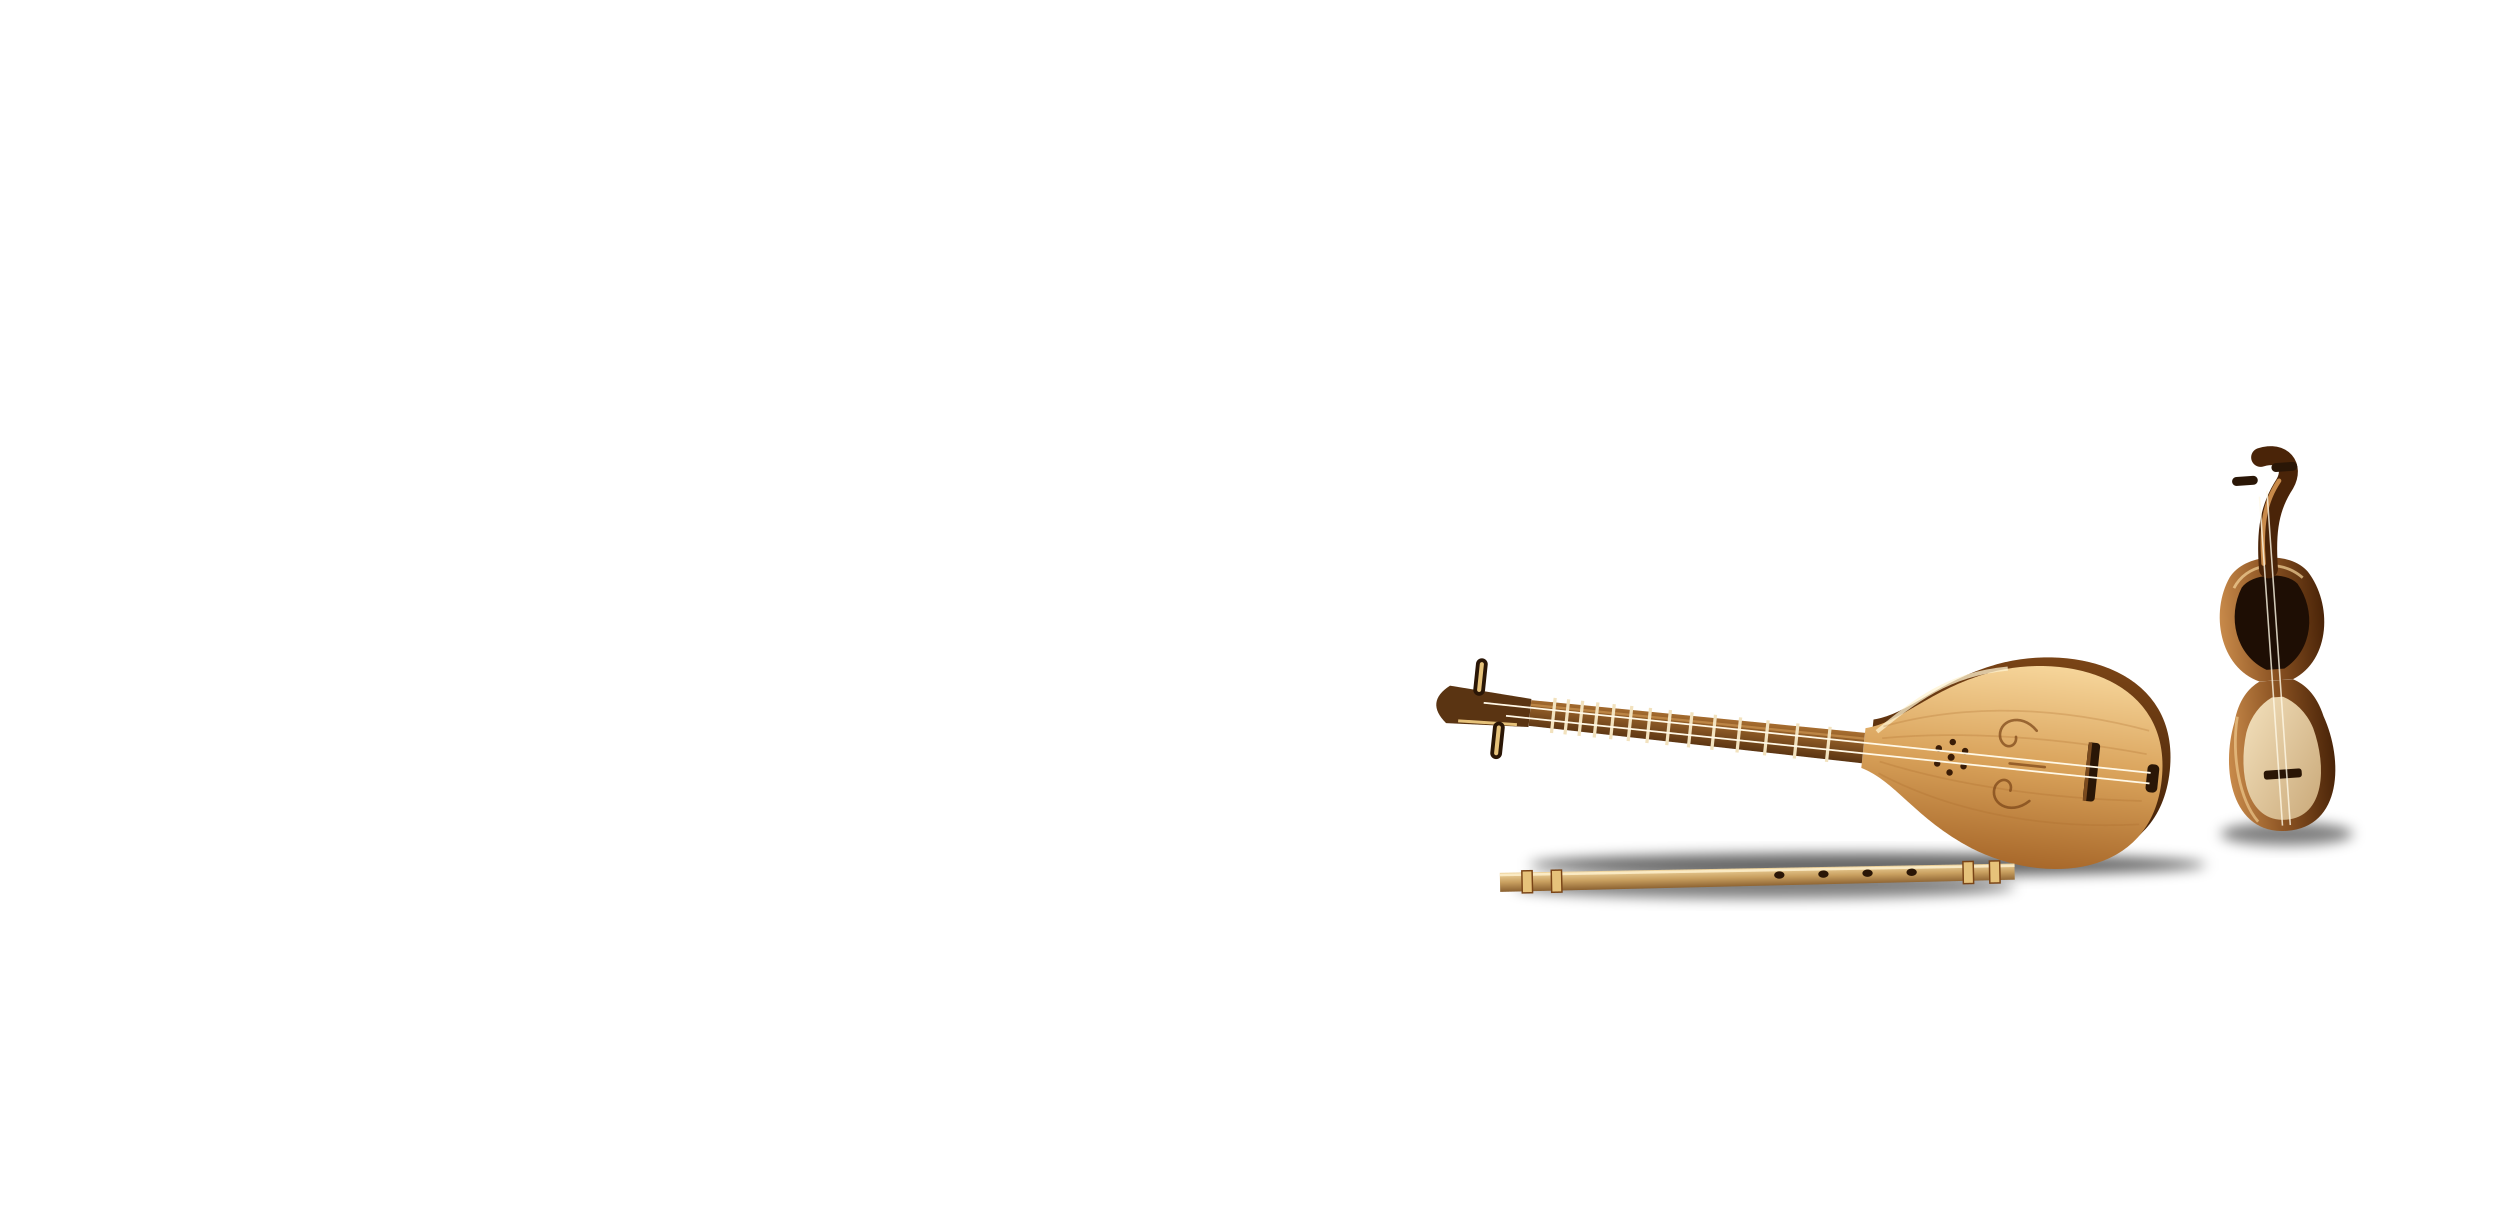
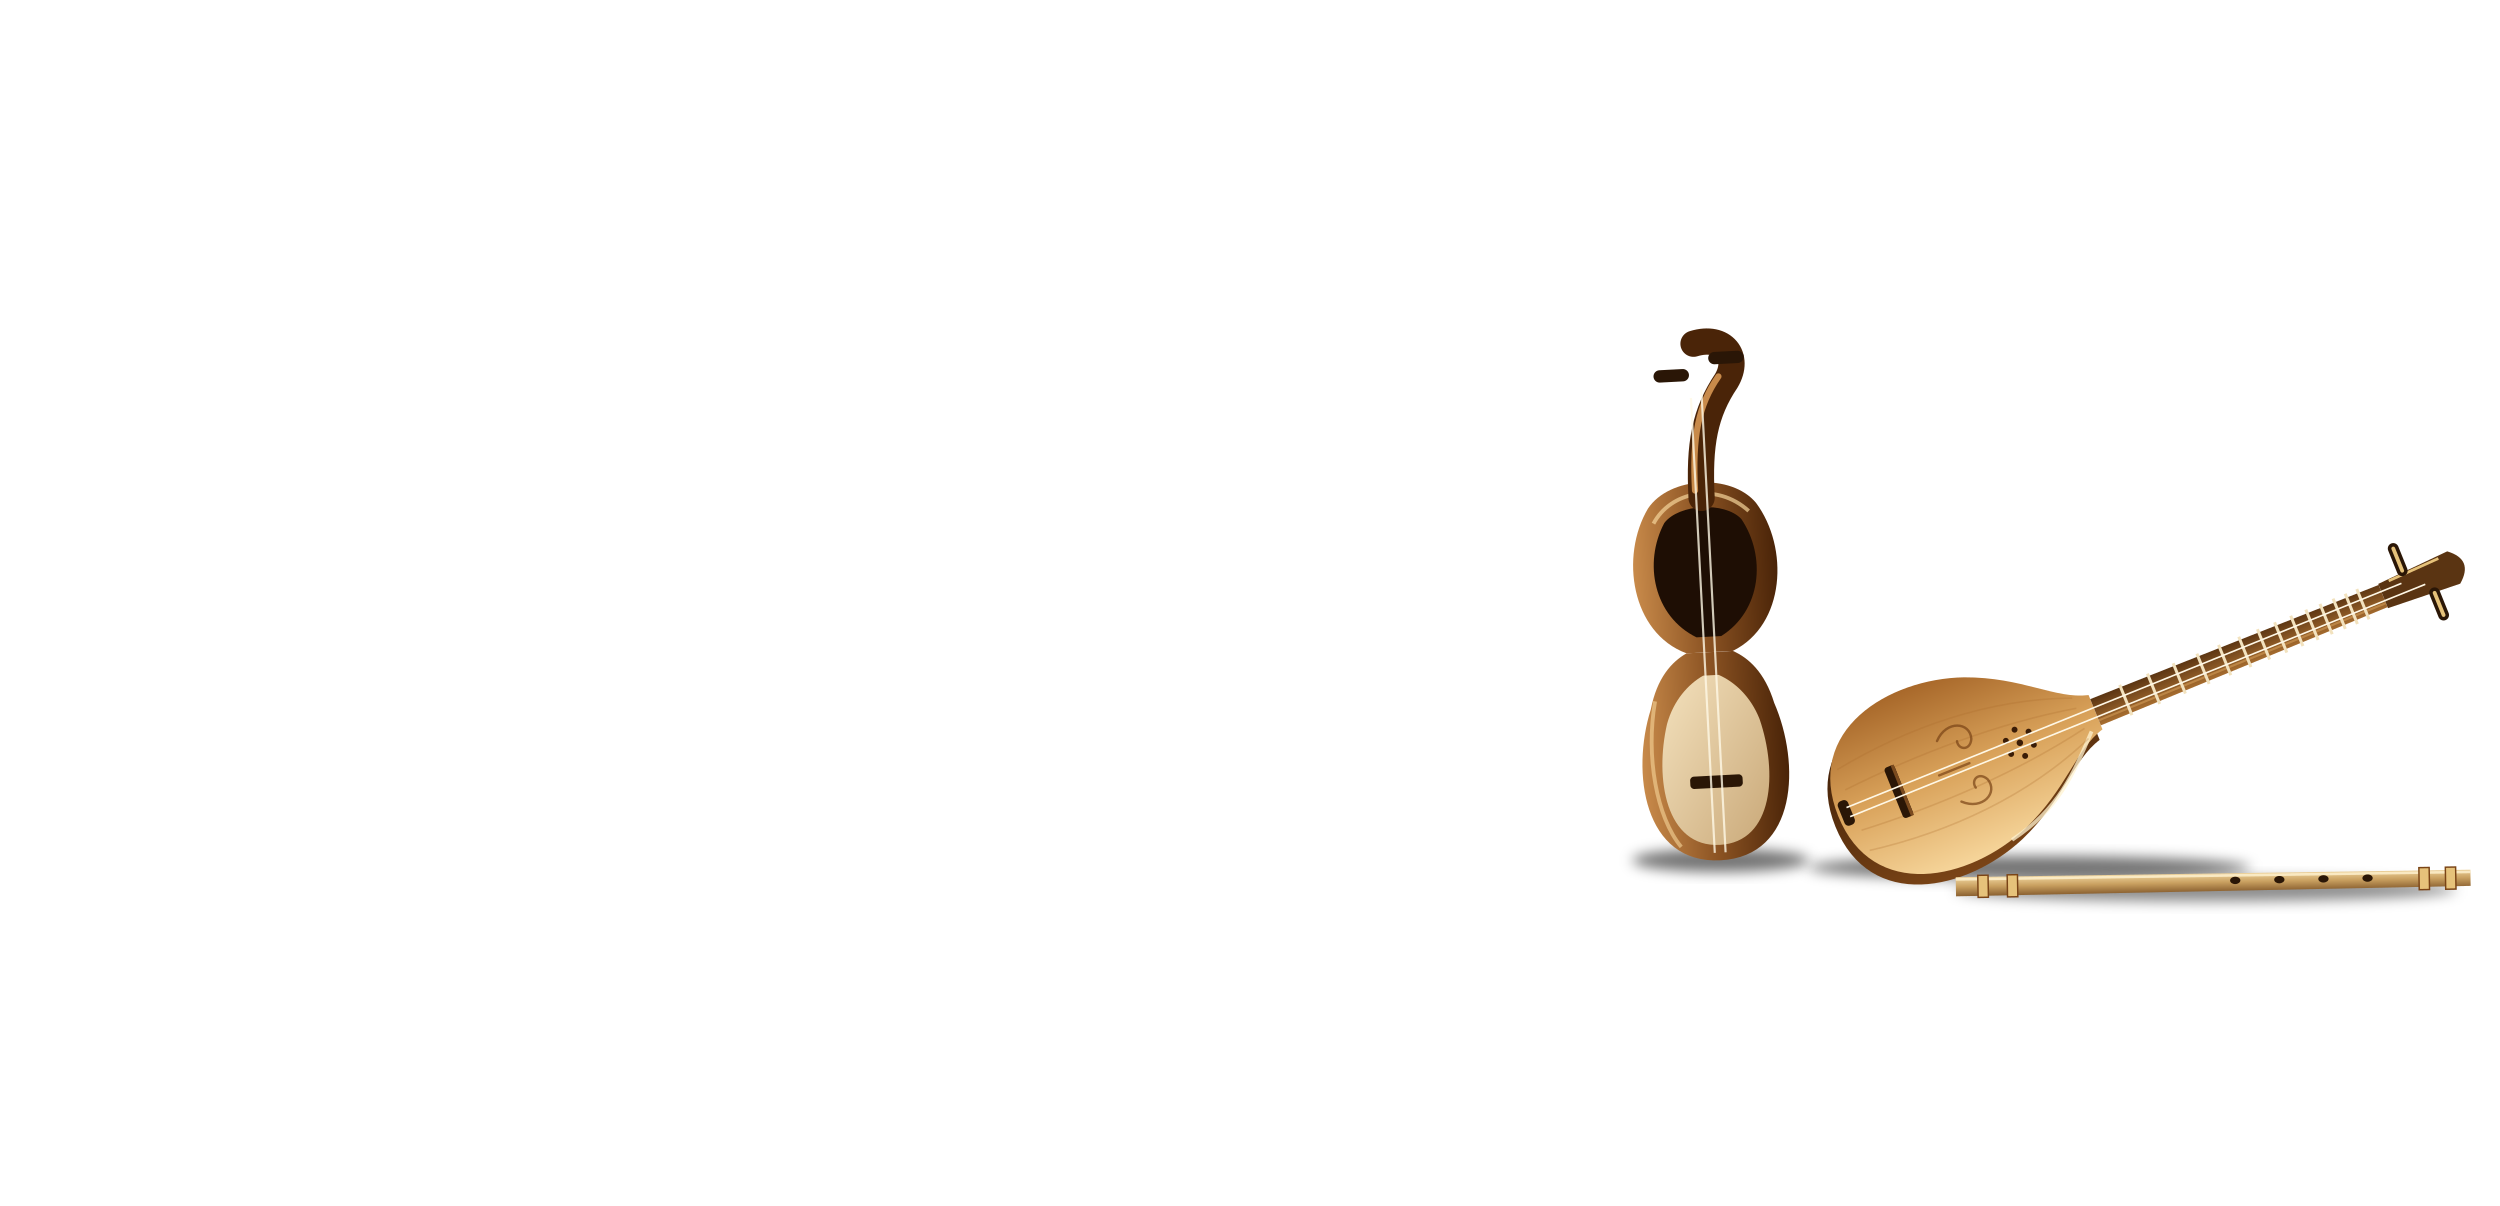
<svg xmlns="http://www.w3.org/2000/svg" viewBox="0 0 340 164" preserveAspectRatio="xMidYMax slice">
  <defs>
    <filter id="b" x="-50%" y="-50%" width="200%" height="200%">
      <feGaussianBlur stdDeviation="2.4" />
    </filter>
    <filter id="bb" x="-50%" y="-50%" width="200%" height="200%">
      <feGaussianBlur stdDeviation="6" />
    </filter>
    <filter id="b1" x="-50%" y="-50%" width="200%" height="200%">
      <feGaussianBlur stdDeviation="0.9" />
    </filter>
    <linearGradient id="sb" x1="1" y1="0" x2="0" y2="0">
      <stop offset="0" stop-color="#F6D59A" stop-opacity="1" />
      <stop offset="0.5" stop-color="#D9A25A" stop-opacity="1" />
      <stop offset="1" stop-color="#A8682A" stop-opacity="1" />
    </linearGradient>
    <linearGradient id="sd" x1="1" y1="0" x2="0" y2="0">
      <stop offset="0" stop-color="#7A4416" stop-opacity="1" />
      <stop offset="1" stop-color="#3A1C06" stop-opacity="1" />
    </linearGradient>
    <linearGradient id="nk" x1="1" y1="0" x2="0" y2="0">
      <stop offset="0" stop-color="#A86E30" stop-opacity="1" />
      <stop offset="1" stop-color="#5A3412" stop-opacity="1" />
    </linearGradient>
    <linearGradient id="kb" x1="0" y1="0" x2="1" y2="0">
      <stop offset="0" stop-color="#C88A4A" stop-opacity="1" />
      <stop offset="0.5" stop-color="#8A5222" stop-opacity="1" />
      <stop offset="1" stop-color="#4A2408" stop-opacity="1" />
    </linearGradient>
    <linearGradient id="kl" x1="0" y1="0" x2="1" y2="1">
      <stop offset="0" stop-color="#F4E2BE" stop-opacity="1" />
      <stop offset="1" stop-color="#C9A878" stop-opacity="1" />
    </linearGradient>
    <linearGradient id="sy" x1="0" y1="0" x2="0" y2="1">
      <stop offset="0" stop-color="#F0D6A0" stop-opacity="1" />
      <stop offset="0.5" stop-color="#C9A060" stop-opacity="1" />
      <stop offset="1" stop-color="#8A6030" stop-opacity="1" />
    </linearGradient>
  </defs>
-   <ellipse cx="311" cy="113.4" rx="9" ry="1.6" fill="#000" fill-opacity=".5" filter="url(#b1)" />
-   <g transform="translate(311 113) rotate(-4) scale(.76)">
+   <ellipse cx="234" cy="117" rx="12" ry="1.6" fill="#000" fill-opacity=".55" filter="url(#b1)" />
+   <g transform="translate(234 117) rotate(-3) scale(1.05)">
    <path d="M0 0 C-10 0 -11 -12 -8 -20 C-7 -24 -5 -26 -3 -27 L3 -27 C5 -26 7 -24 8 -20 C11 -12 10 0 0 0Z" fill="url(#kb)" />
    <path d="M0 -2 C-7 -2 -8 -11 -6 -18 C-5 -21 -3 -23 -1 -24 L1 -24 C3 -23 5 -21 6 -18 C8 -11 7 -2 0 -2Z" fill="url(#kl)" />
    <path d="M-3 -27 C-10 -30 -11 -40 -7 -46 C-4 -50 4 -50 7 -46 C11 -40 10 -30 3 -27Z" fill="url(#kb)" />
    <path d="M-1.6 -29 C-7 -32 -8 -39 -5 -44 C-3 -46.4 3 -46.4 5 -44 C8 -39 7 -32 1.6 -29Z" fill="#1E0E04" />
    <path d="M-6.4 -44 C-4 -48 2 -49 6 -45" stroke="#F6D59A" stroke-opacity=".7" stroke-width=".5" fill="none" />
    <path d="M-7.4 -21 C-9 -14 -8 -6 -5 -2" stroke="#F6D59A" stroke-opacity=".6" stroke-width=".5" fill="none" />
    <path d="M0 -47 C0 -54 1 -58 4 -62 C6 -65 4 -68 0 -67" stroke="#4A2408" stroke-width="3.4" fill="none" stroke-linecap="round" />
    <path d="M-.8 -48 C-.8 -55 .2 -59 3 -62.6" stroke="#C88A4A" stroke-width=".8" fill="none" stroke-linecap="round" />
    <path d="M-1.6 -63 h-3 M2.6 -65 h3" stroke="#2A1606" stroke-width="1.6" stroke-linecap="round" />
    <rect x="-3.4" y="-11" width="6.8" height="1.6" rx=".5" fill="#2A1606" />
    <path d="M-.7 -1 L-.7 -60 M.7 -1 L.7 -61" stroke="#FFF8E6" stroke-opacity=".8" stroke-width=".28" />
  </g>
-   <ellipse cx="254" cy="117.6" rx="46" ry="1.6" fill="#000" fill-opacity=".6" filter="url(#b1)" />
-   <g transform="translate(294 106) rotate(-84) scale(.8)">
+   <ellipse cx="276" cy="118" rx="30" ry="1.6" fill="#000" fill-opacity=".55" filter="url(#b1)" />
+   <g transform="translate(250 111) rotate(68) scale(.74)">
    <path d="M0 0 C-17 0 -20 -18 -15 -31 C-11 -41 -5 -45 -3.4 -51 L3.4 -51 C5 -45 11 -41 15 -31 C20 -18 17 0 0 0Z" fill="url(#sd)" transform="translate(1.6 1.2)" />
    <path d="M0 0 C-17 0 -20 -18 -15 -31 C-11 -41 -5 -45 -3.4 -51 L3.4 -51 C5 -45 11 -41 15 -31 C20 -18 17 0 0 0Z" fill="url(#sb)" />
    <path d="M3 -49 C9 -43 14 -38 16 -28" stroke="#FFF2D0" stroke-opacity=".75" stroke-width=".7" fill="none" />
    <path d="M-8 -3 C-10.4 -18 -9.6 -34 -4.0 -48" stroke="#A8682A" stroke-opacity=".25" stroke-width=".3" fill="none" />
    <path d="M-4 -3 C-5.2 -18 -4.8 -34 -2.0 -48" stroke="#A8682A" stroke-opacity=".25" stroke-width=".3" fill="none" />
    <path d="M4 -3 C5.2 -18 4.8 -34 2.0 -48" stroke="#A8682A" stroke-opacity=".25" stroke-width=".3" fill="none" />
    <path d="M8 -3 C10.4 -18 9.6 -34 4.0 -48" stroke="#A8682A" stroke-opacity=".25" stroke-width=".3" fill="none" />
    <circle cx="2.6" cy="-36" r=".55" fill="#3A1C06" />
    <circle cx="1.3" cy="-33.75" r=".55" fill="#3A1C06" />
    <circle cx="-1.3" cy="-33.75" r=".55" fill="#3A1C06" />
    <circle cx="-2.6" cy="-36" r=".55" fill="#3A1C06" />
    <circle cx="-1.3" cy="-38.25" r=".55" fill="#3A1C06" />
    <circle cx="1.3" cy="-38.25" r=".55" fill="#3A1C06" />
    <circle cx="0" cy="-36" r=".6" fill="#3A1C06" />
    <path d="M-6 -22 c-3 -3 -1 -7 2 -6 c2 1 1 3 -.6 2.6 M6 -22 c3 -3 1 -7 -2 -6 c-2 1 -1 3 .6 2.6 M0 -20 v-6" stroke="#7A4416" stroke-opacity=".7" stroke-width=".45" fill="none" stroke-linecap="round" />
    <rect x="-5" y="-13" width="10" height="2" rx=".6" fill="#2A1606" />
    <rect x="-5" y="-13" width="10" height=".6" fill="#7A4A1E" />
    <rect x="-2.4" y="-2.6" width="4.8" height="2" rx=".8" fill="#2A1606" />
    <path d="M-2.6 -51 L-2.2 -108 L2.2 -108 L2.6 -51Z" fill="url(#nk)" />
    <path d="M1.6 -51 L1.4 -108" stroke="#E0A860" stroke-opacity=".5" stroke-width=".4" />
    <path d="M-3 -57 H3" stroke="#F2E2BE" stroke-width=".55" />
    <path d="M-3 -62.5 H3" stroke="#F2E2BE" stroke-width=".55" />
    <path d="M-3 -67.6 H3" stroke="#F2E2BE" stroke-width=".55" />
    <path d="M-3 -72.3 H3" stroke="#F2E2BE" stroke-width=".55" />
    <path d="M-3 -76.6 H3" stroke="#F2E2BE" stroke-width=".55" />
    <path d="M-3 -80.6 H3" stroke="#F2E2BE" stroke-width=".55" />
    <path d="M-3 -84.3 H3" stroke="#F2E2BE" stroke-width=".55" />
    <path d="M-3 -87.7 H3" stroke="#F2E2BE" stroke-width=".55" />
    <path d="M-3 -90.9 H3" stroke="#F2E2BE" stroke-width=".55" />
    <path d="M-3 -93.9 H3" stroke="#F2E2BE" stroke-width=".55" />
    <path d="M-3 -96.7 H3" stroke="#F2E2BE" stroke-width=".55" />
    <path d="M-3 -99.3 H3" stroke="#F2E2BE" stroke-width=".55" />
    <path d="M-3 -101.7 H3" stroke="#F2E2BE" stroke-width=".55" />
    <path d="M-3 -104 H3" stroke="#F2E2BE" stroke-width=".55" />
    <path d="M-2.4 -108 L-3.2 -122 Q0 -126 3.2 -122 L2.4 -108Z" fill="#5A3412" />
    <path d="M-2.2 -110 L-2.6 -120" stroke="#E6C27A" stroke-width=".5" />
    <path d="M-3 -113 h-4.4 M3 -117 h4.4" stroke="#2A1606" stroke-width="2" stroke-linecap="round" />
    <path d="M-3 -113 h-4.4 M3 -117 h4.4" stroke="#E6C27A" stroke-width=".7" stroke-linecap="round" />
    <path d="M-.9 -2 L-.9 -112 M.9 -2 L.9 -116" stroke="#FFF8E6" stroke-width=".3" />
  </g>
-   <ellipse cx="240" cy="120.6" rx="34" ry="1.6" fill="#000" fill-opacity=".5" filter="url(#b1)" />
-   <g transform="translate(204 120) rotate(-1.2)">
+   <ellipse cx="300" cy="121" rx="34" ry="1.6" fill="#000" fill-opacity=".45" filter="url(#b1)" />
+   <g transform="translate(266 120.6) rotate(-1)">
    <path d="M0 -1.3 L70 -1.1 L70 1.1 L0 1.3Z" fill="url(#sy)" />
    <path d="M0 -1 L70 -.8" stroke="#FFF2D0" stroke-opacity=".8" stroke-width=".35" />
    <rect x="3" y="-1.5" width="1.4" height="3" fill="#E6C27A" />
    <rect x="3" y="-1.5" width="1.4" height="3" fill="none" stroke="#7A4416" stroke-width=".2" />
    <rect x="7" y="-1.5" width="1.4" height="3" fill="#E6C27A" />
    <rect x="7" y="-1.5" width="1.4" height="3" fill="none" stroke="#7A4416" stroke-width=".2" />
    <rect x="63" y="-1.5" width="1.4" height="3" fill="#E6C27A" />
    <rect x="63" y="-1.5" width="1.4" height="3" fill="none" stroke="#7A4416" stroke-width=".2" />
    <rect x="66.6" y="-1.5" width="1.4" height="3" fill="#E6C27A" />
    <rect x="66.6" y="-1.5" width="1.4" height="3" fill="none" stroke="#7A4416" stroke-width=".2" />
    <ellipse cx="38" cy="-.2" rx=".7" ry=".5" fill="#2A1606" />
    <ellipse cx="44" cy="-.2" rx=".7" ry=".5" fill="#2A1606" />
    <ellipse cx="50" cy="-.2" rx=".7" ry=".5" fill="#2A1606" />
    <ellipse cx="56" cy="-.2" rx=".7" ry=".5" fill="#2A1606" />
  </g>
</svg>
